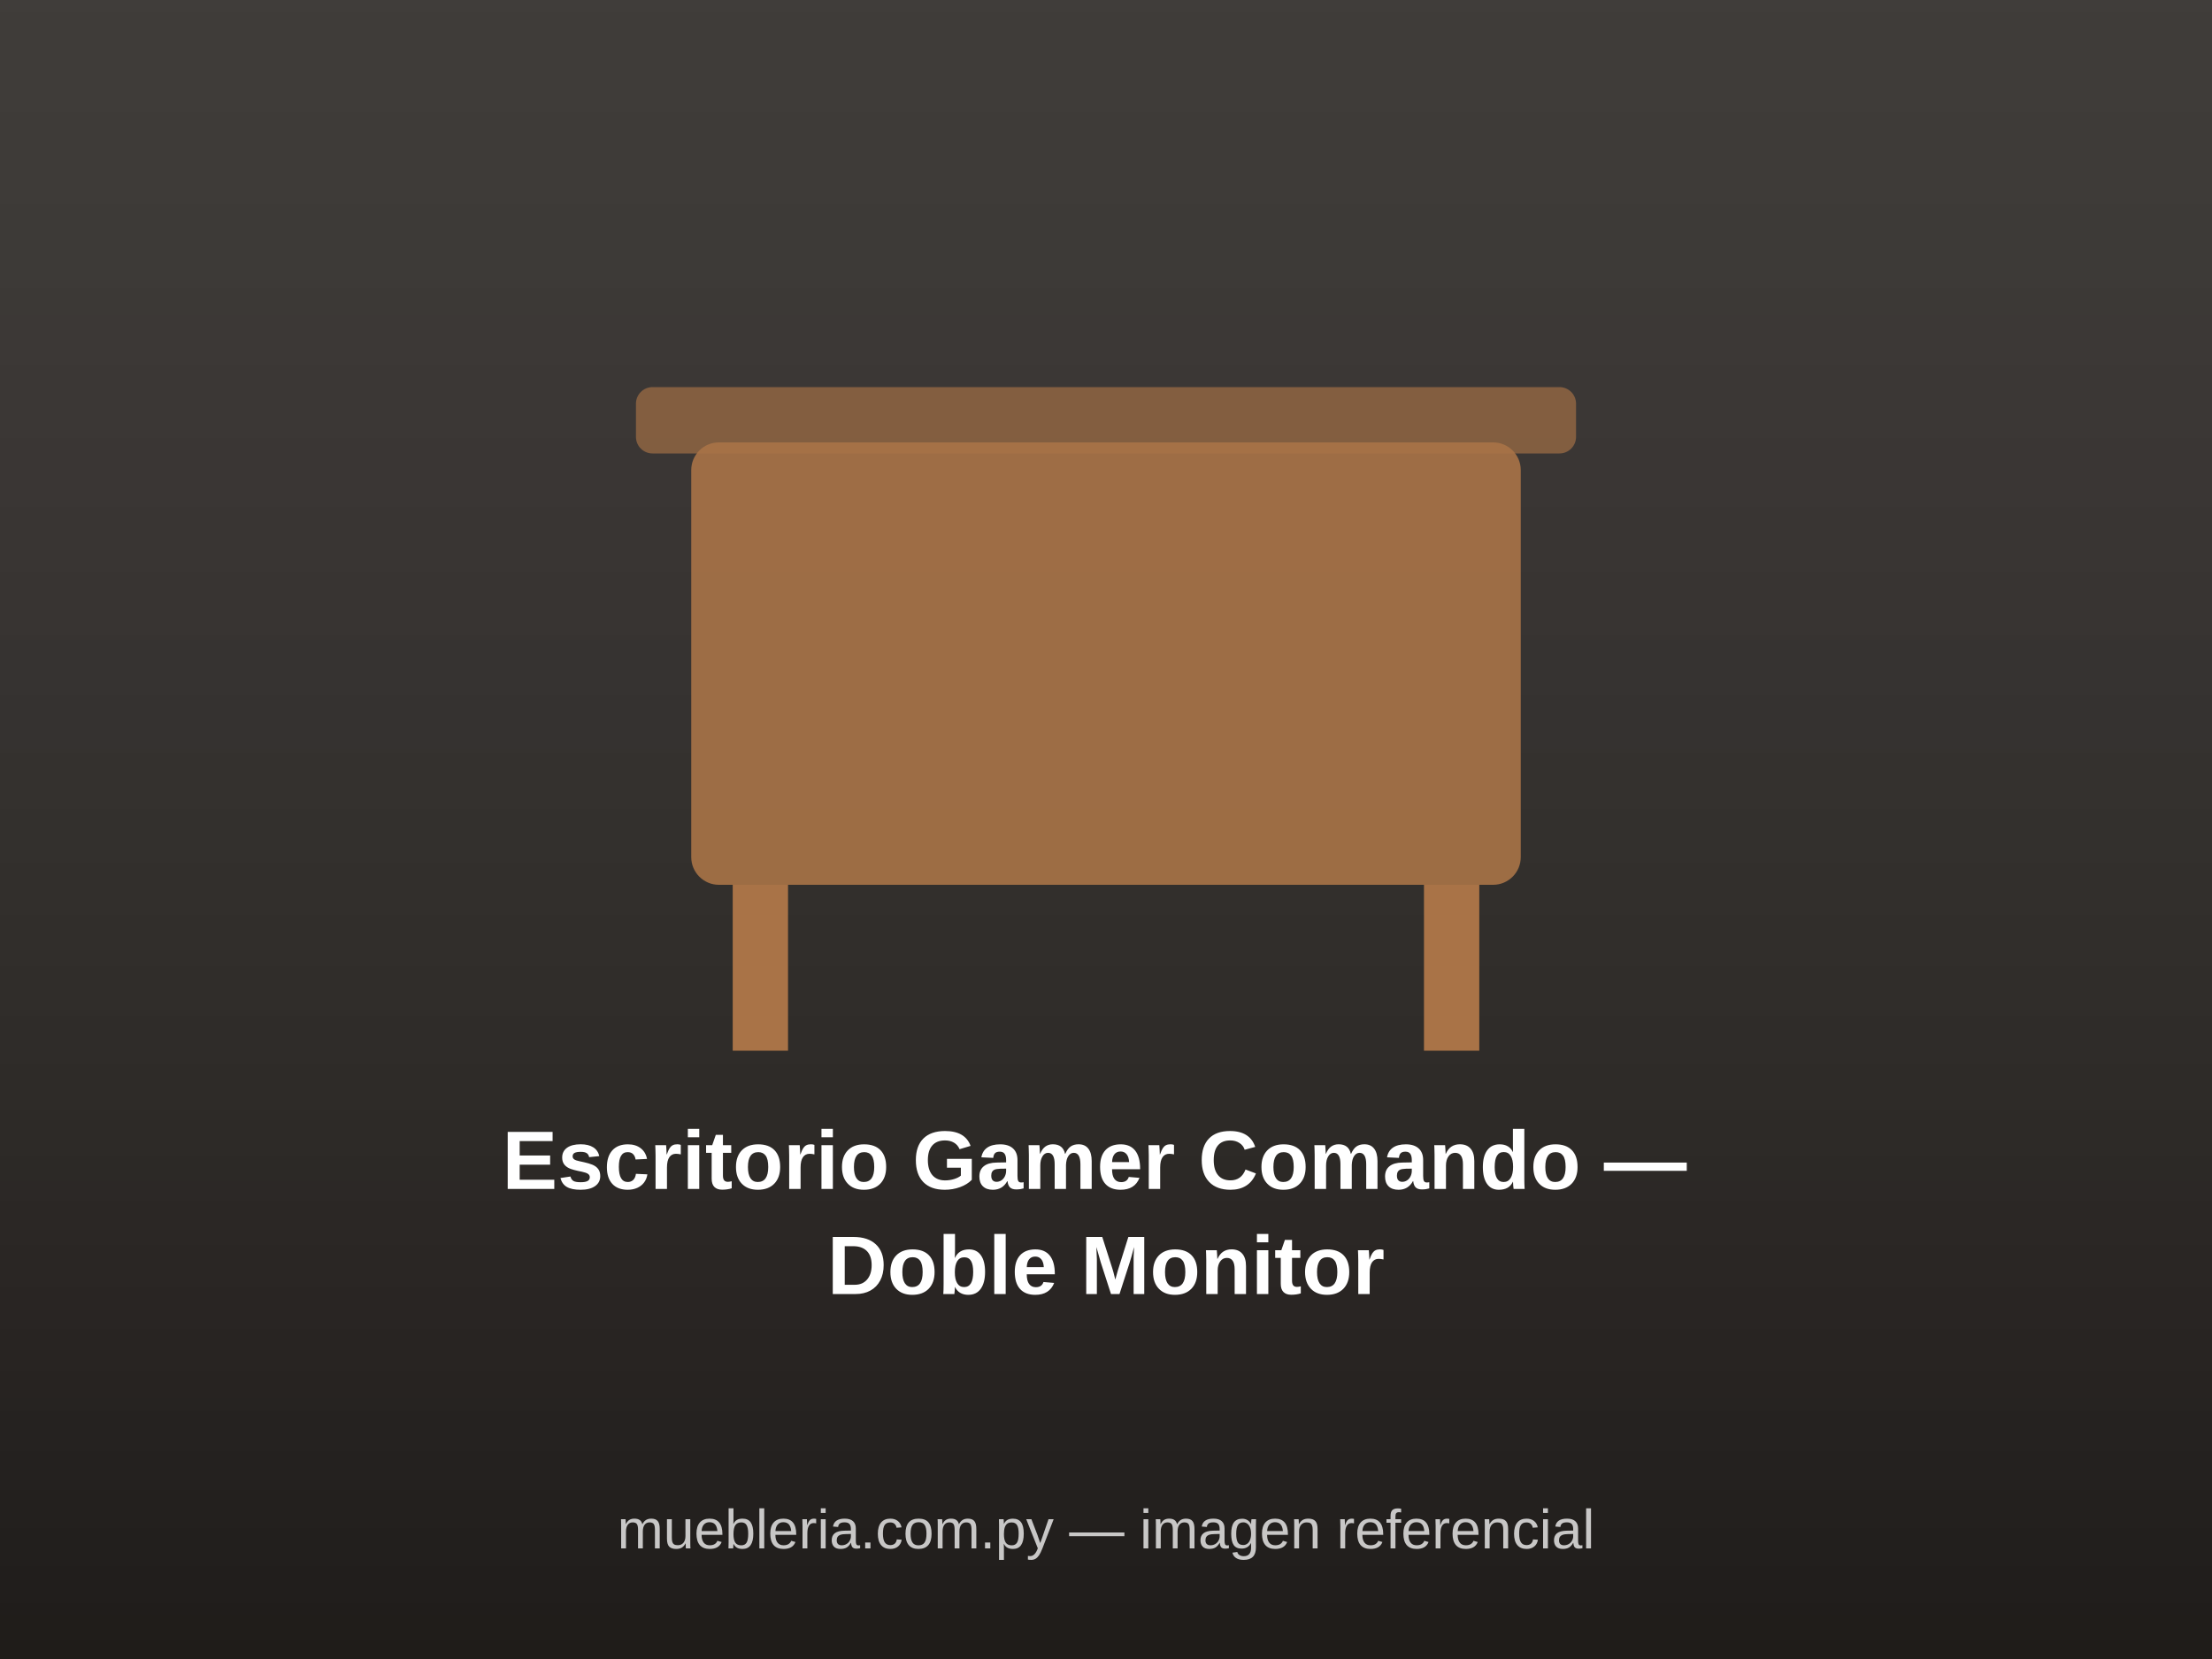
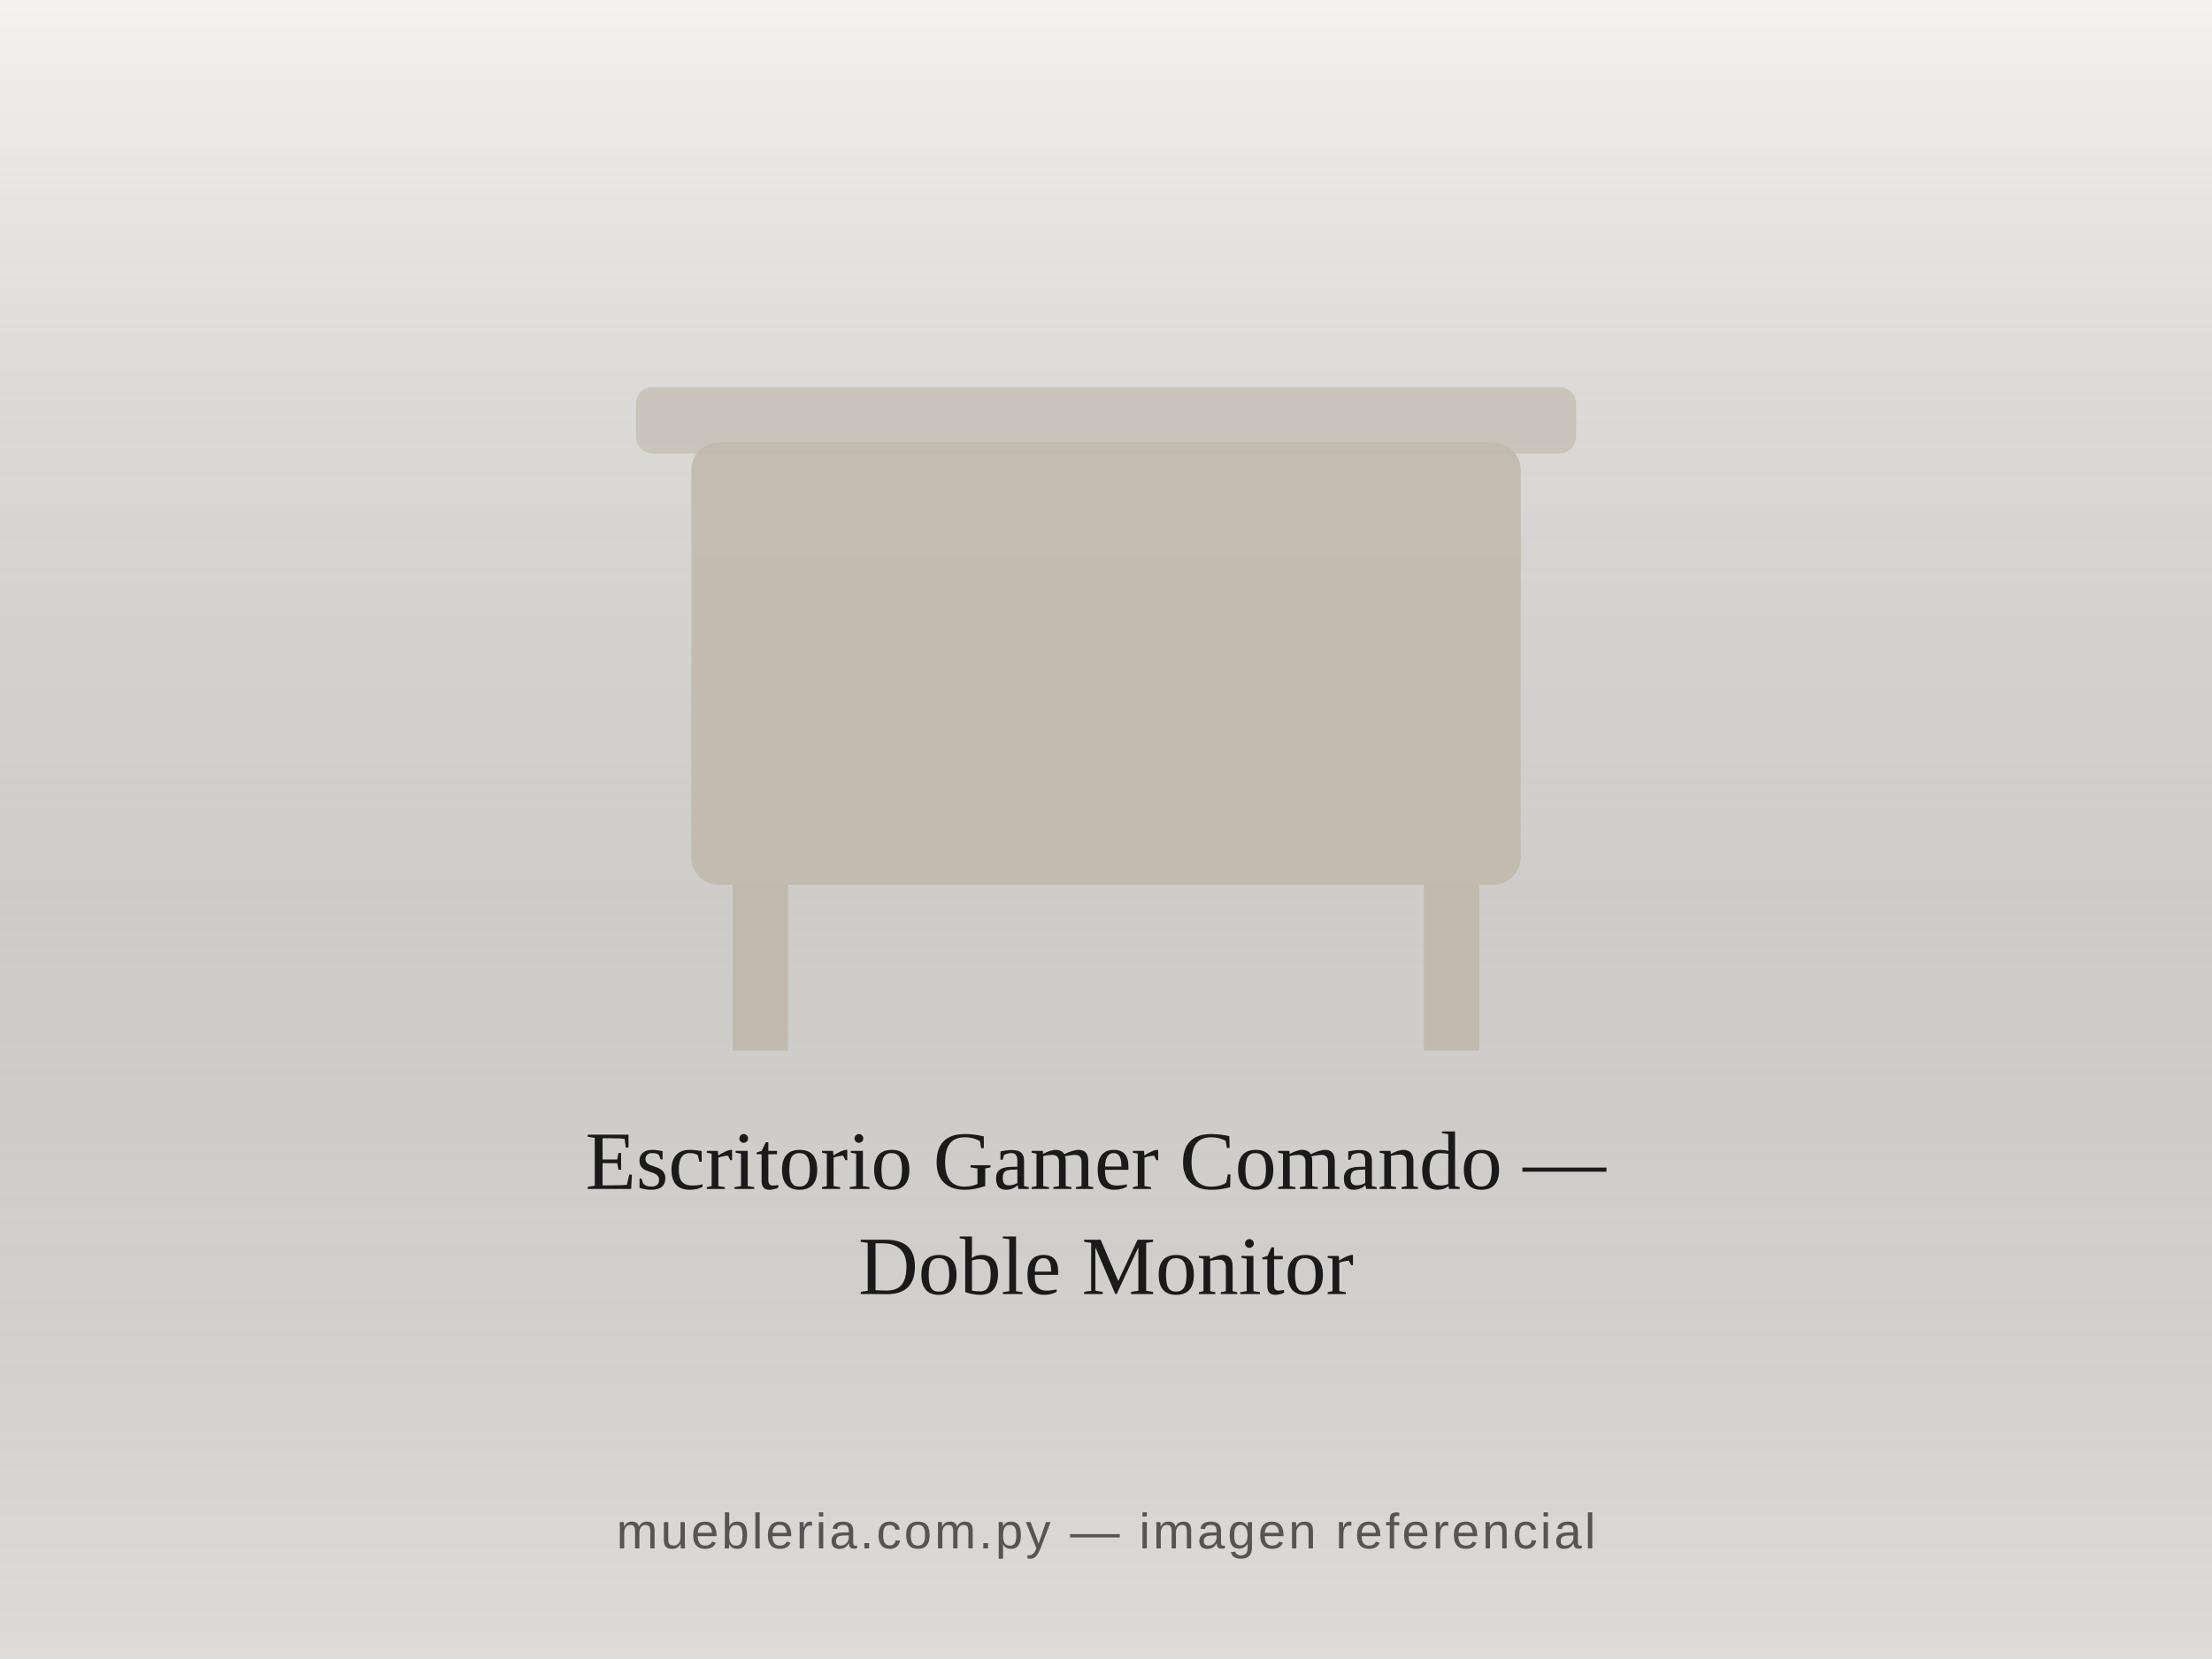
<svg xmlns="http://www.w3.org/2000/svg" width="800" height="600" viewBox="0 0 800 600" role="img" aria-label="Escritorio Gamer Comando — Doble Monitor">
-   <rect width="800" height="600" fill="#26221f" />
+   <rect width="800" height="600" fill="#EAE8E4" />
  <rect width="800" height="600" fill="url(#g)" />
  <defs>
    <linearGradient id="g" x1="0" y1="0" x2="0" y2="1">
-       <stop offset="0" stop-color="#ffffff" stop-opacity="0.12" />
-       <stop offset="1" stop-color="#000000" stop-opacity="0.18" />
+       <stop offset="0" stop-color="#ffffff" stop-opacity="0.45" />
+       <stop offset="1" stop-color="#000000" stop-opacity="0.05" />
    </linearGradient>
  </defs>
-   <rect x="250" y="160" width="300" height="160" rx="10" fill="#a97347" opacity="0.9" />
-   <rect x="265" y="320" width="20" height="60" fill="#a97347" />
-   <rect x="515" y="320" width="20" height="60" fill="#a97347" />
-   <rect x="230" y="140" width="340" height="24" rx="6" fill="#a97347" opacity="0.65" />
-   <text x="400" y="430" text-anchor="middle" font-family="Arial, Helvetica, sans-serif" font-size="30" font-weight="bold" fill="#ffffff">
+   <rect x="250" y="160" width="300" height="160" rx="10" fill="#C0B9AD" opacity="0.9" />
+   <rect x="265" y="320" width="20" height="60" fill="#C0B9AD" />
+   <rect x="515" y="320" width="20" height="60" fill="#C0B9AD" />
+   <rect x="230" y="140" width="340" height="24" rx="6" fill="#C0B9AD" opacity="0.65" />
+   <text x="400" y="430" text-anchor="middle" font-family="Georgia, 'Times New Roman', serif" font-size="30" fill="#1A1A1A">
    <tspan x="400" dy="0">Escritorio Gamer Comando —</tspan>
    <tspan x="400" dy="38">Doble Monitor</tspan>
  </text>
-   <text x="400" y="560" text-anchor="middle" font-family="Arial, Helvetica, sans-serif" font-size="20" fill="#ffffff" opacity="0.75">muebleria.com.py — imagen referencial</text>
+   <text x="400" y="560" text-anchor="middle" font-family="Arial, Helvetica, sans-serif" font-size="18" letter-spacing="1" fill="#555555">muebleria.com.py — imagen referencial</text>
</svg>
